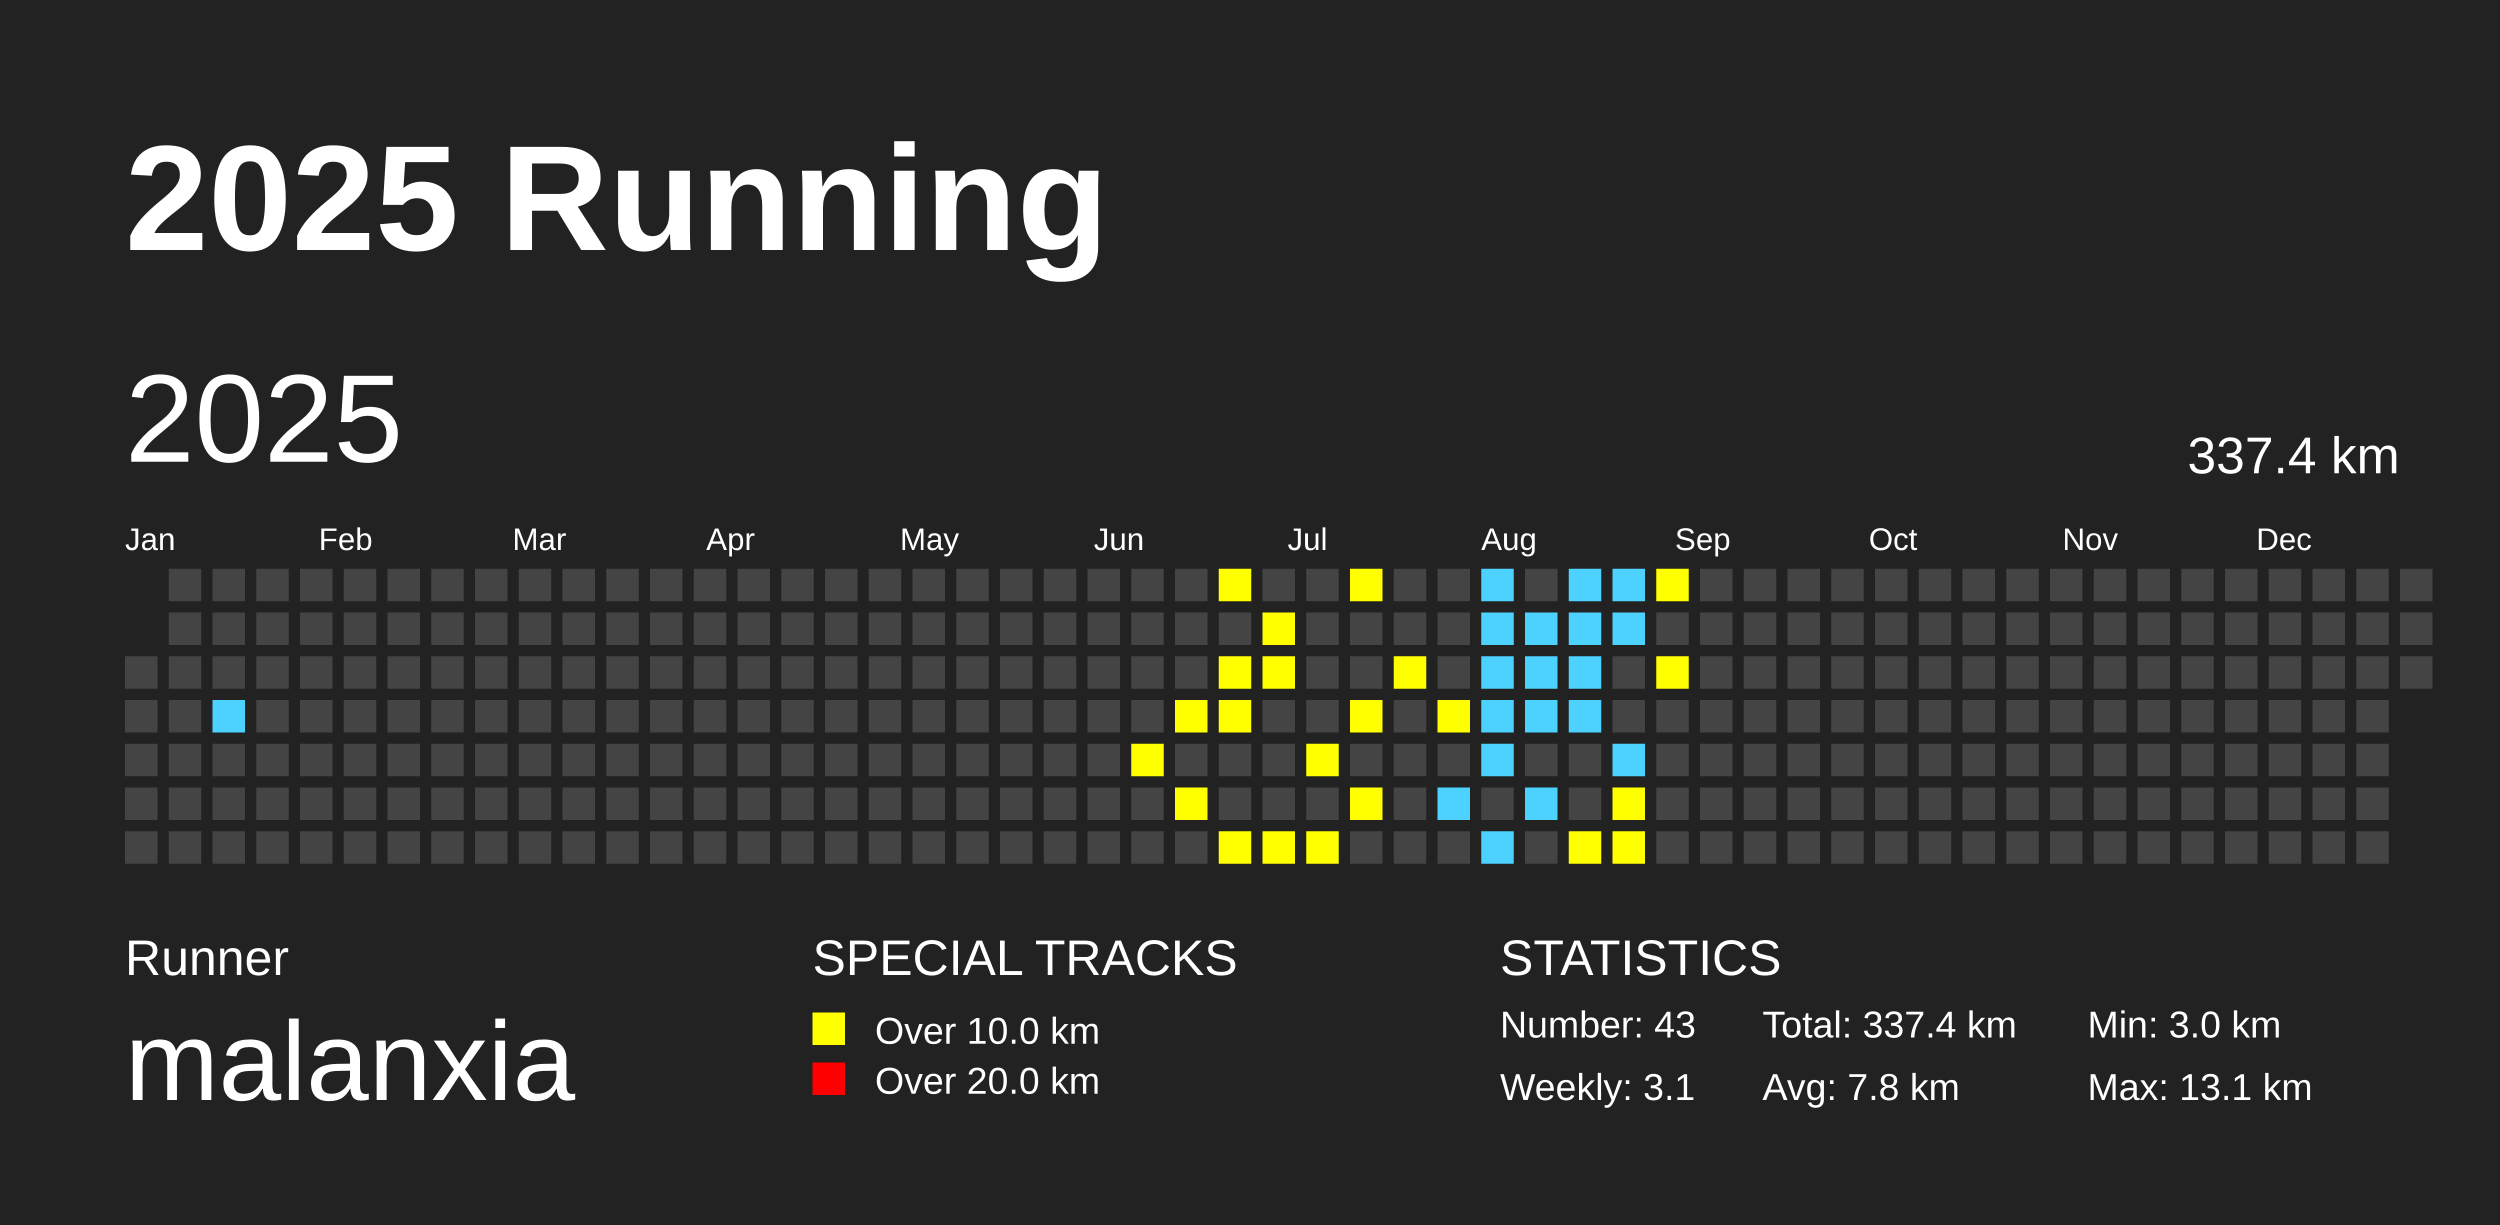
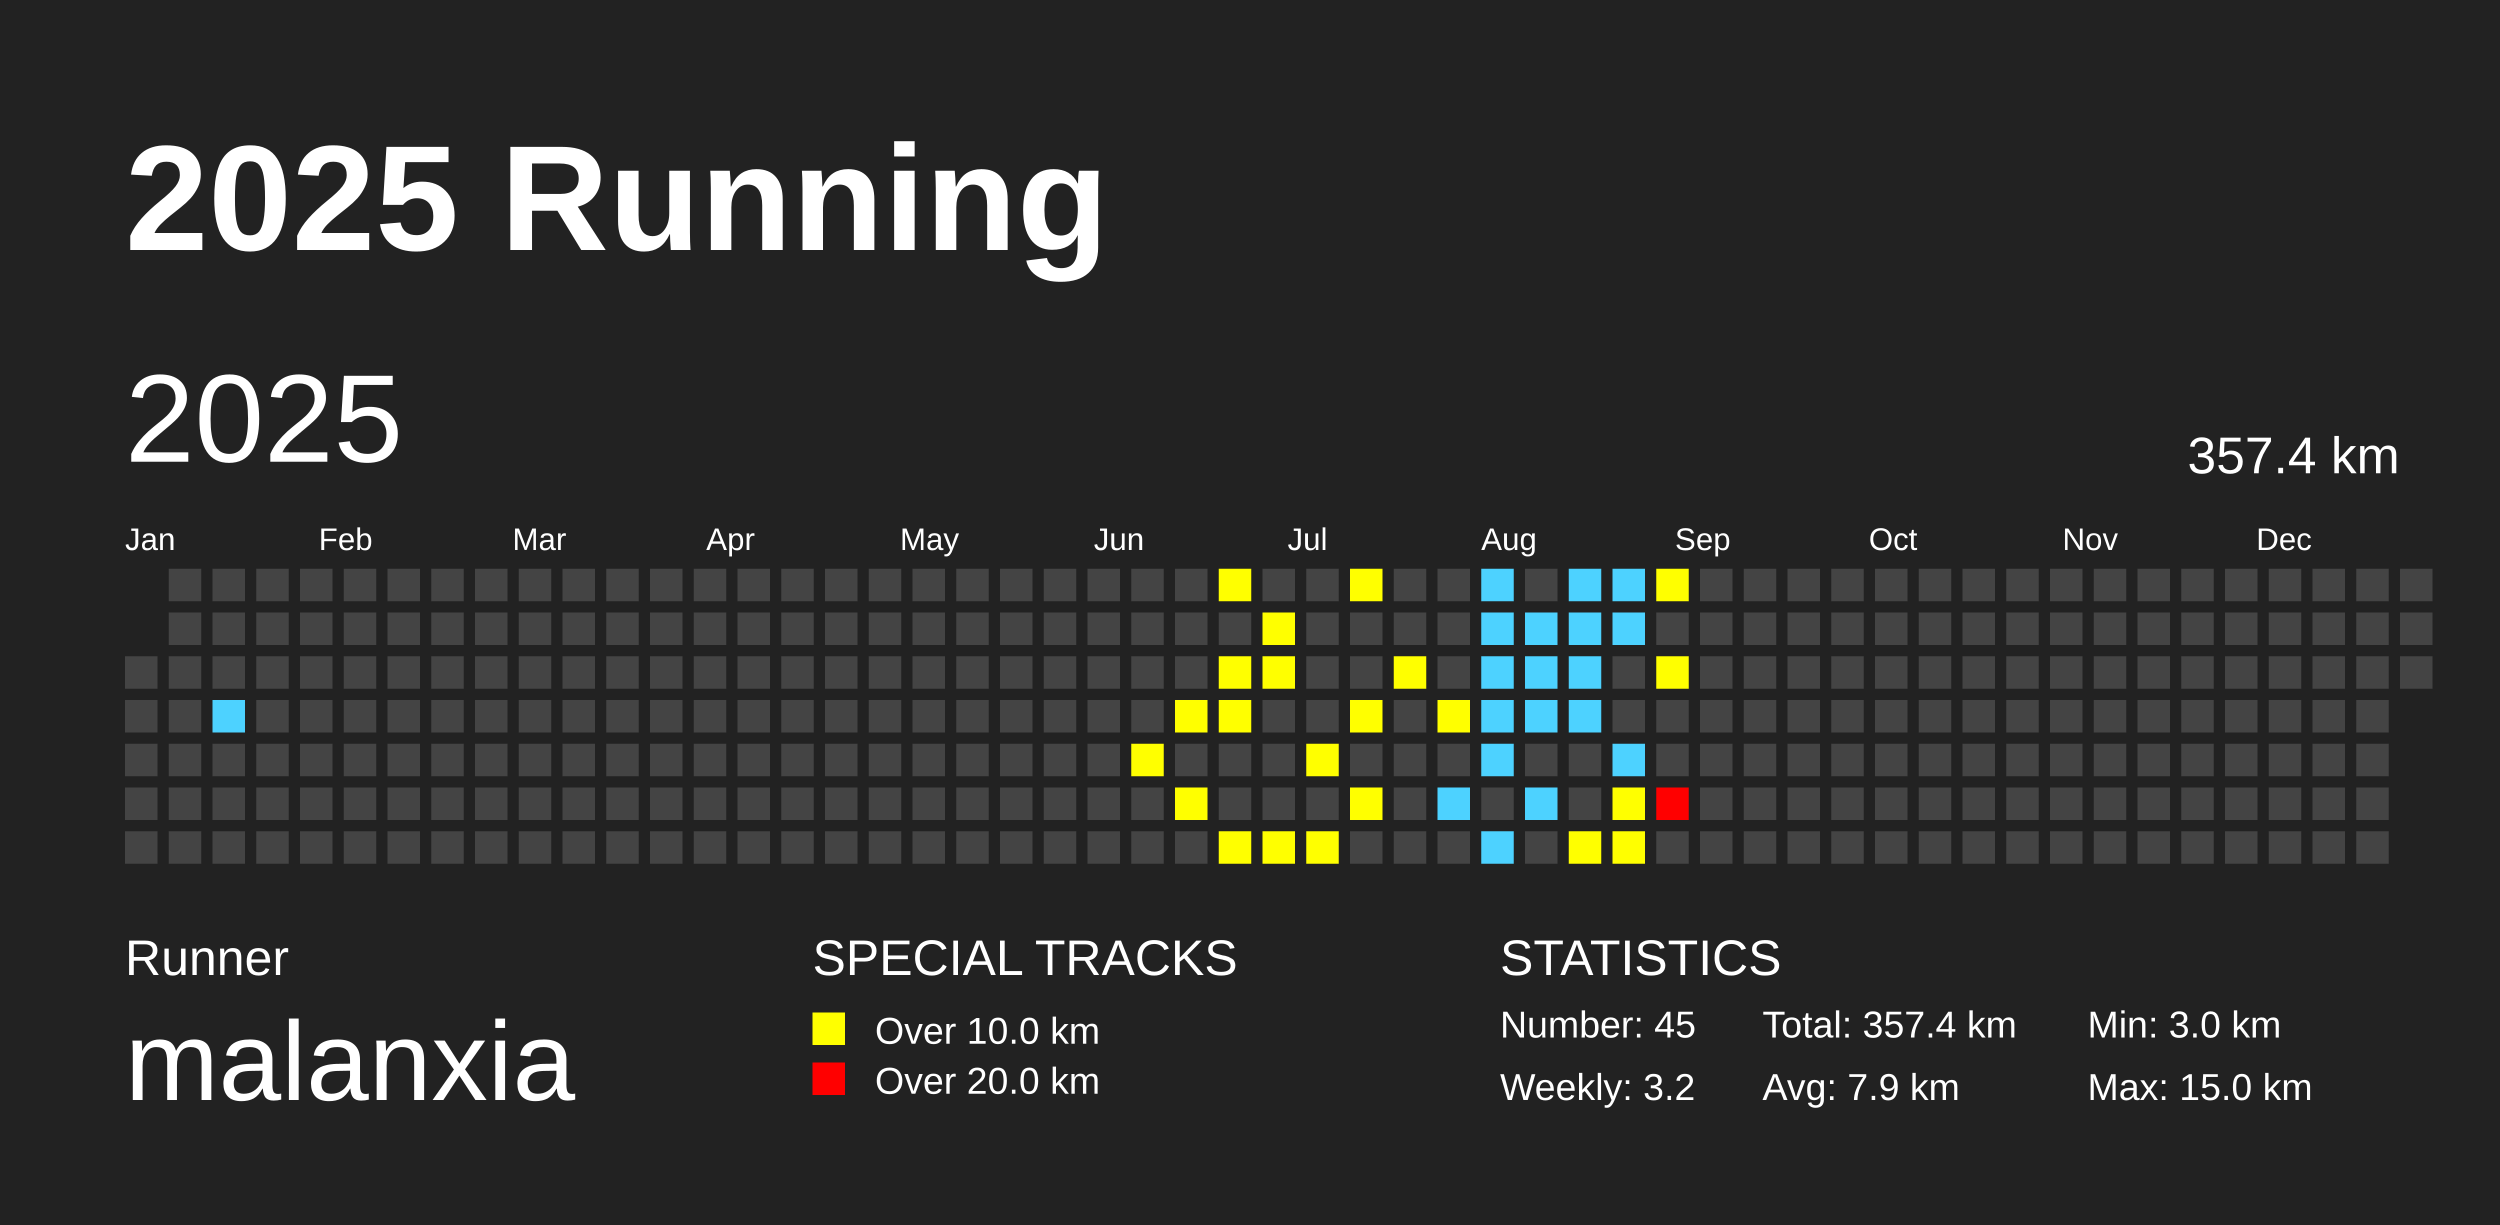
<svg xmlns="http://www.w3.org/2000/svg" baseProfile="full" height="98mm" version="1.1" viewBox="0,0,200,98" width="200mm">
  <defs />
  <rect fill="#222222" height="98" width="200" x="0" y="0" />
  <text fill="#FFFFFF" style="font-size:12px; font-family:Arial; font-weight:bold;" x="10" y="20">2025 Running</text>
  <text fill="#FFFFFF" style="font-size:4px; font-family:Arial" x="10" y="78">Runner</text>
  <text fill="#FFFFFF" style="font-size:9px; font-family:Arial" x="10" y="88">malanxia</text>
  <text fill="#FFFFFF" style="font-size:4px; font-family:Arial" x="65" y="78">SPECIAL TRACKS</text>
  <rect fill="yellow" height="2.6" width="2.6" x="65" y="81" />
  <text fill="#FFFFFF" style="font-size:3px; font-family:Arial" x="70" y="83.5">Over 10.0 km</text>
  <rect fill="red" height="2.6" width="2.6" x="65" y="85" />
  <text fill="#FFFFFF" style="font-size:3px; font-family:Arial" x="70" y="87.5">Over 20.0 km</text>
  <text fill="#FFFFFF" style="font-size:4px; font-family:Arial" x="120" y="78">STATISTICS</text>
-   <text fill="#FFFFFF" style="font-size:3px; font-family:Arial" x="120" y="83">Number: 43</text>
-   <text fill="#FFFFFF" style="font-size:3px; font-family:Arial" x="120" y="88">Weekly: 3.1</text>
-   <text fill="#FFFFFF" style="font-size:3px; font-family:Arial" x="141" y="83">Total: 337.4 km</text>
-   <text fill="#FFFFFF" style="font-size:3px; font-family:Arial" x="141" y="88">Avg: 7.8 km</text>
+   <text fill="#FFFFFF" style="font-size:3px; font-family:Arial" x="120" y="83">Number: 45</text>
+   <text fill="#FFFFFF" style="font-size:3px; font-family:Arial" x="120" y="88">Weekly: 3.2</text>
+   <text fill="#FFFFFF" style="font-size:3px; font-family:Arial" x="141" y="83">Total: 357.4 km</text>
+   <text fill="#FFFFFF" style="font-size:3px; font-family:Arial" x="141" y="88">Avg: 7.9 km</text>
  <text fill="#FFFFFF" style="font-size:3px; font-family:Arial" x="167" y="83">Min: 3.0 km</text>
-   <text fill="#FFFFFF" style="font-size:3px; font-family:Arial" x="167" y="88">Max: 13.1 km</text>
+   <text fill="#FFFFFF" style="font-size:3px; font-family:Arial" x="167" y="88">Max: 15.0 km</text>
  <text dominant-baseline="hanging" fill="#FFFFFF" style="font-size:10.0px; font-family:Arial;" x="10" y="30">2025</text>
-   <text dominant-baseline="hanging" fill="#FFFFFF" style="font-size:4.125px; font-family:Arial;" x="175" y="35">337.4 km</text>
+   <text dominant-baseline="hanging" fill="#FFFFFF" style="font-size:4.125px; font-family:Arial;" x="175" y="35">357.4 km</text>
  <text fill="#FFFFFF" style="font-size:2.5px; font-family:Arial" x="10.0" y="44">Jan</text>
  <text fill="#FFFFFF" style="font-size:2.5px; font-family:Arial" x="25.5" y="44">Feb</text>
  <text fill="#FFFFFF" style="font-size:2.5px; font-family:Arial" x="41.0" y="44">Mar</text>
  <text fill="#FFFFFF" style="font-size:2.5px; font-family:Arial" x="56.5" y="44">Apr</text>
  <text fill="#FFFFFF" style="font-size:2.5px; font-family:Arial" x="72.0" y="44">May</text>
  <text fill="#FFFFFF" style="font-size:2.5px; font-family:Arial" x="87.5" y="44">Jun</text>
  <text fill="#FFFFFF" style="font-size:2.5px; font-family:Arial" x="103.0" y="44">Jul</text>
  <text fill="#FFFFFF" style="font-size:2.5px; font-family:Arial" x="118.5" y="44">Aug</text>
  <text fill="#FFFFFF" style="font-size:2.5px; font-family:Arial" x="134.0" y="44">Sep</text>
  <text fill="#FFFFFF" style="font-size:2.5px; font-family:Arial" x="149.5" y="44">Oct</text>
  <text fill="#FFFFFF" style="font-size:2.5px; font-family:Arial" x="165.0" y="44">Nov</text>
  <text fill="#FFFFFF" style="font-size:2.5px; font-family:Arial" x="180.5" y="44">Dec</text>
  <rect fill="#444444" height="2.6" width="2.6" x="10.0" y="52.5" />
  <rect fill="#444444" height="2.6" width="2.6" x="10.0" y="56.0" />
  <rect fill="#444444" height="2.6" width="2.6" x="10.0" y="59.5" />
  <rect fill="#444444" height="2.6" width="2.6" x="10.0" y="63.0" />
  <rect fill="#444444" height="2.6" width="2.6" x="10.0" y="66.5" />
  <rect fill="#444444" height="2.6" width="2.6" x="13.5" y="45.5" />
  <rect fill="#444444" height="2.6" width="2.6" x="13.5" y="49.0" />
  <rect fill="#444444" height="2.6" width="2.6" x="13.5" y="52.5" />
  <rect fill="#444444" height="2.6" width="2.6" x="13.5" y="56.0" />
  <rect fill="#444444" height="2.6" width="2.6" x="13.5" y="59.5" />
  <rect fill="#444444" height="2.6" width="2.6" x="13.5" y="63.0" />
  <rect fill="#444444" height="2.6" width="2.6" x="13.5" y="66.5" />
  <rect fill="#444444" height="2.6" width="2.6" x="17.0" y="45.5" />
  <rect fill="#444444" height="2.6" width="2.6" x="17.0" y="49.0" />
  <rect fill="#444444" height="2.6" width="2.6" x="17.0" y="52.5" />
  <rect fill="#4DD2FF" height="2.6" width="2.6" x="17.0" y="56.0" />
  <rect fill="#444444" height="2.6" width="2.6" x="17.0" y="59.5" />
  <rect fill="#444444" height="2.6" width="2.6" x="17.0" y="63.0" />
  <rect fill="#444444" height="2.6" width="2.6" x="17.0" y="66.5" />
  <rect fill="#444444" height="2.6" width="2.6" x="20.5" y="45.5" />
  <rect fill="#444444" height="2.6" width="2.6" x="20.5" y="49.0" />
  <rect fill="#444444" height="2.6" width="2.6" x="20.5" y="52.5" />
  <rect fill="#444444" height="2.6" width="2.6" x="20.5" y="56.0" />
  <rect fill="#444444" height="2.6" width="2.6" x="20.5" y="59.5" />
  <rect fill="#444444" height="2.6" width="2.6" x="20.5" y="63.0" />
  <rect fill="#444444" height="2.6" width="2.6" x="20.5" y="66.5" />
  <rect fill="#444444" height="2.6" width="2.6" x="24.0" y="45.5" />
  <rect fill="#444444" height="2.6" width="2.6" x="24.0" y="49.0" />
  <rect fill="#444444" height="2.6" width="2.6" x="24.0" y="52.5" />
  <rect fill="#444444" height="2.6" width="2.6" x="24.0" y="56.0" />
  <rect fill="#444444" height="2.6" width="2.6" x="24.0" y="59.5" />
  <rect fill="#444444" height="2.6" width="2.6" x="24.0" y="63.0" />
  <rect fill="#444444" height="2.6" width="2.6" x="24.0" y="66.5" />
  <rect fill="#444444" height="2.6" width="2.6" x="27.5" y="45.5" />
  <rect fill="#444444" height="2.6" width="2.6" x="27.5" y="49.0" />
  <rect fill="#444444" height="2.6" width="2.6" x="27.5" y="52.5" />
  <rect fill="#444444" height="2.6" width="2.6" x="27.5" y="56.0" />
  <rect fill="#444444" height="2.6" width="2.6" x="27.5" y="59.5" />
  <rect fill="#444444" height="2.6" width="2.6" x="27.5" y="63.0" />
  <rect fill="#444444" height="2.6" width="2.6" x="27.5" y="66.5" />
  <rect fill="#444444" height="2.6" width="2.6" x="31.0" y="45.5" />
  <rect fill="#444444" height="2.6" width="2.6" x="31.0" y="49.0" />
  <rect fill="#444444" height="2.6" width="2.6" x="31.0" y="52.5" />
  <rect fill="#444444" height="2.6" width="2.6" x="31.0" y="56.0" />
  <rect fill="#444444" height="2.6" width="2.6" x="31.0" y="59.5" />
  <rect fill="#444444" height="2.6" width="2.6" x="31.0" y="63.0" />
  <rect fill="#444444" height="2.6" width="2.6" x="31.0" y="66.5" />
  <rect fill="#444444" height="2.6" width="2.6" x="34.5" y="45.5" />
  <rect fill="#444444" height="2.6" width="2.6" x="34.5" y="49.0" />
  <rect fill="#444444" height="2.6" width="2.6" x="34.5" y="52.5" />
  <rect fill="#444444" height="2.6" width="2.6" x="34.5" y="56.0" />
  <rect fill="#444444" height="2.6" width="2.6" x="34.5" y="59.5" />
  <rect fill="#444444" height="2.6" width="2.6" x="34.5" y="63.0" />
  <rect fill="#444444" height="2.6" width="2.6" x="34.5" y="66.5" />
  <rect fill="#444444" height="2.6" width="2.6" x="38.0" y="45.5" />
  <rect fill="#444444" height="2.6" width="2.6" x="38.0" y="49.0" />
  <rect fill="#444444" height="2.6" width="2.6" x="38.0" y="52.5" />
  <rect fill="#444444" height="2.6" width="2.6" x="38.0" y="56.0" />
  <rect fill="#444444" height="2.6" width="2.6" x="38.0" y="59.5" />
  <rect fill="#444444" height="2.6" width="2.6" x="38.0" y="63.0" />
  <rect fill="#444444" height="2.6" width="2.6" x="38.0" y="66.5" />
  <rect fill="#444444" height="2.6" width="2.6" x="41.5" y="45.5" />
  <rect fill="#444444" height="2.6" width="2.6" x="41.5" y="49.0" />
  <rect fill="#444444" height="2.6" width="2.6" x="41.5" y="52.5" />
  <rect fill="#444444" height="2.6" width="2.6" x="41.5" y="56.0" />
  <rect fill="#444444" height="2.6" width="2.6" x="41.5" y="59.5" />
  <rect fill="#444444" height="2.6" width="2.6" x="41.5" y="63.0" />
  <rect fill="#444444" height="2.6" width="2.6" x="41.5" y="66.5" />
  <rect fill="#444444" height="2.6" width="2.6" x="45.0" y="45.5" />
  <rect fill="#444444" height="2.6" width="2.6" x="45.0" y="49.0" />
  <rect fill="#444444" height="2.6" width="2.6" x="45.0" y="52.5" />
  <rect fill="#444444" height="2.6" width="2.6" x="45.0" y="56.0" />
  <rect fill="#444444" height="2.6" width="2.6" x="45.0" y="59.5" />
  <rect fill="#444444" height="2.6" width="2.6" x="45.0" y="63.0" />
  <rect fill="#444444" height="2.6" width="2.6" x="45.0" y="66.5" />
  <rect fill="#444444" height="2.6" width="2.6" x="48.5" y="45.5" />
  <rect fill="#444444" height="2.6" width="2.6" x="48.5" y="49.0" />
  <rect fill="#444444" height="2.6" width="2.6" x="48.5" y="52.5" />
  <rect fill="#444444" height="2.6" width="2.6" x="48.5" y="56.0" />
  <rect fill="#444444" height="2.6" width="2.6" x="48.5" y="59.5" />
  <rect fill="#444444" height="2.6" width="2.6" x="48.5" y="63.0" />
  <rect fill="#444444" height="2.6" width="2.6" x="48.5" y="66.5" />
  <rect fill="#444444" height="2.6" width="2.6" x="52.0" y="45.5" />
  <rect fill="#444444" height="2.6" width="2.6" x="52.0" y="49.0" />
  <rect fill="#444444" height="2.6" width="2.6" x="52.0" y="52.5" />
  <rect fill="#444444" height="2.6" width="2.6" x="52.0" y="56.0" />
  <rect fill="#444444" height="2.6" width="2.6" x="52.0" y="59.5" />
  <rect fill="#444444" height="2.6" width="2.6" x="52.0" y="63.0" />
  <rect fill="#444444" height="2.6" width="2.6" x="52.0" y="66.5" />
  <rect fill="#444444" height="2.6" width="2.6" x="55.5" y="45.5" />
  <rect fill="#444444" height="2.6" width="2.6" x="55.5" y="49.0" />
  <rect fill="#444444" height="2.6" width="2.6" x="55.5" y="52.5" />
  <rect fill="#444444" height="2.6" width="2.6" x="55.5" y="56.0" />
  <rect fill="#444444" height="2.6" width="2.6" x="55.5" y="59.5" />
  <rect fill="#444444" height="2.6" width="2.6" x="55.5" y="63.0" />
  <rect fill="#444444" height="2.6" width="2.6" x="55.5" y="66.5" />
  <rect fill="#444444" height="2.6" width="2.6" x="59.0" y="45.5" />
  <rect fill="#444444" height="2.6" width="2.6" x="59.0" y="49.0" />
  <rect fill="#444444" height="2.6" width="2.6" x="59.0" y="52.5" />
  <rect fill="#444444" height="2.6" width="2.6" x="59.0" y="56.0" />
  <rect fill="#444444" height="2.6" width="2.6" x="59.0" y="59.5" />
  <rect fill="#444444" height="2.6" width="2.6" x="59.0" y="63.0" />
  <rect fill="#444444" height="2.6" width="2.6" x="59.0" y="66.5" />
  <rect fill="#444444" height="2.6" width="2.6" x="62.5" y="45.5" />
  <rect fill="#444444" height="2.6" width="2.6" x="62.5" y="49.0" />
  <rect fill="#444444" height="2.6" width="2.6" x="62.5" y="52.5" />
  <rect fill="#444444" height="2.6" width="2.6" x="62.5" y="56.0" />
  <rect fill="#444444" height="2.6" width="2.6" x="62.5" y="59.5" />
  <rect fill="#444444" height="2.6" width="2.6" x="62.5" y="63.0" />
  <rect fill="#444444" height="2.6" width="2.6" x="62.5" y="66.5" />
  <rect fill="#444444" height="2.6" width="2.6" x="66.0" y="45.5" />
  <rect fill="#444444" height="2.6" width="2.6" x="66.0" y="49.0" />
  <rect fill="#444444" height="2.6" width="2.6" x="66.0" y="52.5" />
  <rect fill="#444444" height="2.6" width="2.6" x="66.0" y="56.0" />
  <rect fill="#444444" height="2.6" width="2.6" x="66.0" y="59.5" />
  <rect fill="#444444" height="2.6" width="2.6" x="66.0" y="63.0" />
  <rect fill="#444444" height="2.6" width="2.6" x="66.0" y="66.5" />
  <rect fill="#444444" height="2.6" width="2.6" x="69.5" y="45.5" />
  <rect fill="#444444" height="2.6" width="2.6" x="69.5" y="49.0" />
  <rect fill="#444444" height="2.6" width="2.6" x="69.5" y="52.5" />
  <rect fill="#444444" height="2.6" width="2.6" x="69.5" y="56.0" />
  <rect fill="#444444" height="2.6" width="2.6" x="69.5" y="59.5" />
  <rect fill="#444444" height="2.6" width="2.6" x="69.5" y="63.0" />
  <rect fill="#444444" height="2.6" width="2.6" x="69.5" y="66.5" />
  <rect fill="#444444" height="2.6" width="2.6" x="73.0" y="45.5" />
  <rect fill="#444444" height="2.6" width="2.6" x="73.0" y="49.0" />
  <rect fill="#444444" height="2.6" width="2.6" x="73.0" y="52.5" />
  <rect fill="#444444" height="2.6" width="2.6" x="73.0" y="56.0" />
  <rect fill="#444444" height="2.6" width="2.6" x="73.0" y="59.5" />
  <rect fill="#444444" height="2.6" width="2.6" x="73.0" y="63.0" />
  <rect fill="#444444" height="2.6" width="2.6" x="73.0" y="66.5" />
  <rect fill="#444444" height="2.6" width="2.6" x="76.5" y="45.5" />
  <rect fill="#444444" height="2.6" width="2.6" x="76.5" y="49.0" />
  <rect fill="#444444" height="2.6" width="2.6" x="76.5" y="52.5" />
  <rect fill="#444444" height="2.6" width="2.6" x="76.5" y="56.0" />
  <rect fill="#444444" height="2.6" width="2.6" x="76.5" y="59.5" />
  <rect fill="#444444" height="2.6" width="2.6" x="76.5" y="63.0" />
  <rect fill="#444444" height="2.6" width="2.6" x="76.5" y="66.5" />
  <rect fill="#444444" height="2.6" width="2.6" x="80.0" y="45.5" />
  <rect fill="#444444" height="2.6" width="2.6" x="80.0" y="49.0" />
  <rect fill="#444444" height="2.6" width="2.6" x="80.0" y="52.5" />
  <rect fill="#444444" height="2.6" width="2.6" x="80.0" y="56.0" />
  <rect fill="#444444" height="2.6" width="2.6" x="80.0" y="59.5" />
  <rect fill="#444444" height="2.6" width="2.6" x="80.0" y="63.0" />
  <rect fill="#444444" height="2.6" width="2.6" x="80.0" y="66.5" />
  <rect fill="#444444" height="2.6" width="2.6" x="83.5" y="45.5" />
  <rect fill="#444444" height="2.6" width="2.6" x="83.5" y="49.0" />
  <rect fill="#444444" height="2.6" width="2.6" x="83.5" y="52.5" />
  <rect fill="#444444" height="2.6" width="2.6" x="83.5" y="56.0" />
  <rect fill="#444444" height="2.6" width="2.6" x="83.5" y="59.5" />
  <rect fill="#444444" height="2.6" width="2.6" x="83.5" y="63.0" />
  <rect fill="#444444" height="2.6" width="2.6" x="83.5" y="66.5" />
  <rect fill="#444444" height="2.6" width="2.6" x="87.0" y="45.5" />
  <rect fill="#444444" height="2.6" width="2.6" x="87.0" y="49.0" />
  <rect fill="#444444" height="2.6" width="2.6" x="87.0" y="52.5" />
  <rect fill="#444444" height="2.6" width="2.6" x="87.0" y="56.0" />
  <rect fill="#444444" height="2.6" width="2.6" x="87.0" y="59.5" />
  <rect fill="#444444" height="2.6" width="2.6" x="87.0" y="63.0" />
  <rect fill="#444444" height="2.6" width="2.6" x="87.0" y="66.5" />
  <rect fill="#444444" height="2.6" width="2.6" x="90.5" y="45.5" />
  <rect fill="#444444" height="2.6" width="2.6" x="90.5" y="49.0" />
  <rect fill="#444444" height="2.6" width="2.6" x="90.5" y="52.5" />
  <rect fill="#444444" height="2.6" width="2.6" x="90.5" y="56.0" />
  <rect fill="yellow" height="2.6" width="2.6" x="90.5" y="59.5" />
  <rect fill="#444444" height="2.6" width="2.6" x="90.5" y="63.0" />
  <rect fill="#444444" height="2.6" width="2.6" x="90.5" y="66.5" />
  <rect fill="#444444" height="2.6" width="2.6" x="94.0" y="45.5" />
  <rect fill="#444444" height="2.6" width="2.6" x="94.0" y="49.0" />
  <rect fill="#444444" height="2.6" width="2.6" x="94.0" y="52.5" />
  <rect fill="yellow" height="2.6" width="2.6" x="94.0" y="56.0" />
  <rect fill="#444444" height="2.6" width="2.6" x="94.0" y="59.5" />
  <rect fill="yellow" height="2.6" width="2.6" x="94.0" y="63.0" />
  <rect fill="#444444" height="2.6" width="2.6" x="94.0" y="66.5" />
  <rect fill="yellow" height="2.6" width="2.6" x="97.5" y="45.5" />
  <rect fill="#444444" height="2.6" width="2.6" x="97.5" y="49.0" />
  <rect fill="yellow" height="2.6" width="2.6" x="97.5" y="52.5" />
  <rect fill="yellow" height="2.6" width="2.6" x="97.5" y="56.0" />
  <rect fill="#444444" height="2.6" width="2.6" x="97.5" y="59.5" />
  <rect fill="#444444" height="2.6" width="2.6" x="97.5" y="63.0" />
  <rect fill="yellow" height="2.6" width="2.6" x="97.5" y="66.5" />
  <rect fill="#444444" height="2.6" width="2.6" x="101.0" y="45.5" />
  <rect fill="yellow" height="2.6" width="2.6" x="101.0" y="49.0" />
  <rect fill="yellow" height="2.6" width="2.6" x="101.0" y="52.5" />
  <rect fill="#444444" height="2.6" width="2.6" x="101.0" y="56.0" />
  <rect fill="#444444" height="2.6" width="2.6" x="101.0" y="59.5" />
  <rect fill="#444444" height="2.6" width="2.6" x="101.0" y="63.0" />
  <rect fill="yellow" height="2.6" width="2.6" x="101.0" y="66.5" />
  <rect fill="#444444" height="2.6" width="2.6" x="104.5" y="45.5" />
  <rect fill="#444444" height="2.6" width="2.6" x="104.5" y="49.0" />
  <rect fill="#444444" height="2.6" width="2.6" x="104.5" y="52.5" />
  <rect fill="#444444" height="2.6" width="2.6" x="104.5" y="56.0" />
  <rect fill="yellow" height="2.6" width="2.6" x="104.5" y="59.5" />
  <rect fill="#444444" height="2.6" width="2.6" x="104.5" y="63.0" />
  <rect fill="yellow" height="2.6" width="2.6" x="104.5" y="66.5" />
  <rect fill="yellow" height="2.6" width="2.6" x="108.0" y="45.5" />
  <rect fill="#444444" height="2.6" width="2.6" x="108.0" y="49.0" />
  <rect fill="#444444" height="2.6" width="2.6" x="108.0" y="52.5" />
  <rect fill="yellow" height="2.6" width="2.6" x="108.0" y="56.0" />
  <rect fill="#444444" height="2.6" width="2.6" x="108.0" y="59.5" />
  <rect fill="yellow" height="2.6" width="2.6" x="108.0" y="63.0" />
  <rect fill="#444444" height="2.6" width="2.6" x="108.0" y="66.5" />
  <rect fill="#444444" height="2.6" width="2.6" x="111.5" y="45.5" />
  <rect fill="#444444" height="2.6" width="2.6" x="111.5" y="49.0" />
  <rect fill="yellow" height="2.6" width="2.6" x="111.5" y="52.5" />
  <rect fill="#444444" height="2.6" width="2.6" x="111.5" y="56.0" />
  <rect fill="#444444" height="2.6" width="2.6" x="111.5" y="59.5" />
  <rect fill="#444444" height="2.6" width="2.6" x="111.5" y="63.0" />
  <rect fill="#444444" height="2.6" width="2.6" x="111.5" y="66.5" />
  <rect fill="#444444" height="2.6" width="2.6" x="115.0" y="45.5" />
  <rect fill="#444444" height="2.6" width="2.6" x="115.0" y="49.0" />
  <rect fill="#444444" height="2.6" width="2.6" x="115.0" y="52.5" />
  <rect fill="yellow" height="2.6" width="2.6" x="115.0" y="56.0" />
  <rect fill="#444444" height="2.6" width="2.6" x="115.0" y="59.5" />
  <rect fill="#4DD2FF" height="2.6" width="2.6" x="115.0" y="63.0" />
  <rect fill="#444444" height="2.6" width="2.6" x="115.0" y="66.5" />
  <rect fill="#4DD2FF" height="2.6" width="2.6" x="118.5" y="45.5" />
  <rect fill="#4DD2FF" height="2.6" width="2.6" x="118.5" y="49.0" />
  <rect fill="#4DD2FF" height="2.6" width="2.6" x="118.5" y="52.5" />
  <rect fill="#4DD2FF" height="2.6" width="2.6" x="118.5" y="56.0" />
  <rect fill="#4DD2FF" height="2.6" width="2.6" x="118.5" y="59.5" />
  <rect fill="#444444" height="2.6" width="2.6" x="118.5" y="63.0" />
  <rect fill="#4DD2FF" height="2.6" width="2.6" x="118.5" y="66.5" />
  <rect fill="#444444" height="2.6" width="2.6" x="122.0" y="45.5" />
  <rect fill="#4DD2FF" height="2.6" width="2.6" x="122.0" y="49.0" />
  <rect fill="#4DD2FF" height="2.6" width="2.6" x="122.0" y="52.5" />
  <rect fill="#4DD2FF" height="2.6" width="2.6" x="122.0" y="56.0" />
  <rect fill="#444444" height="2.6" width="2.6" x="122.0" y="59.5" />
  <rect fill="#4DD2FF" height="2.6" width="2.6" x="122.0" y="63.0" />
  <rect fill="#444444" height="2.6" width="2.6" x="122.0" y="66.5" />
  <rect fill="#4DD2FF" height="2.6" width="2.6" x="125.5" y="45.5" />
  <rect fill="#4DD2FF" height="2.6" width="2.6" x="125.5" y="49.0" />
  <rect fill="#4DD2FF" height="2.6" width="2.6" x="125.5" y="52.5" />
  <rect fill="#4DD2FF" height="2.6" width="2.6" x="125.5" y="56.0" />
  <rect fill="#444444" height="2.6" width="2.6" x="125.5" y="59.5" />
  <rect fill="#444444" height="2.6" width="2.6" x="125.5" y="63.0" />
  <rect fill="yellow" height="2.6" width="2.6" x="125.5" y="66.5" />
  <rect fill="#4DD2FF" height="2.6" width="2.6" x="129.0" y="45.5" />
  <rect fill="#4DD2FF" height="2.6" width="2.6" x="129.0" y="49.0" />
  <rect fill="#444444" height="2.6" width="2.6" x="129.0" y="52.5" />
  <rect fill="#444444" height="2.6" width="2.6" x="129.0" y="56.0" />
  <rect fill="#4DD2FF" height="2.6" width="2.6" x="129.0" y="59.5" />
  <rect fill="yellow" height="2.6" width="2.6" x="129.0" y="63.0" />
  <rect fill="yellow" height="2.6" width="2.6" x="129.0" y="66.5" />
  <rect fill="yellow" height="2.6" width="2.6" x="132.5" y="45.5" />
  <rect fill="#444444" height="2.6" width="2.6" x="132.5" y="49.0" />
  <rect fill="yellow" height="2.6" width="2.6" x="132.5" y="52.5" />
  <rect fill="#444444" height="2.6" width="2.6" x="132.5" y="56.0" />
  <rect fill="#444444" height="2.6" width="2.6" x="132.5" y="59.5" />
-   <rect fill="#444444" height="2.6" width="2.6" x="132.5" y="63.0" />
+   <rect fill="red" height="2.6" width="2.6" x="132.5" y="63.0" />
  <rect fill="#444444" height="2.6" width="2.6" x="132.5" y="66.5" />
  <rect fill="#444444" height="2.6" width="2.6" x="136.0" y="45.5" />
  <rect fill="#444444" height="2.6" width="2.6" x="136.0" y="49.0" />
  <rect fill="#444444" height="2.6" width="2.6" x="136.0" y="52.5" />
  <rect fill="#444444" height="2.6" width="2.6" x="136.0" y="56.0" />
  <rect fill="#444444" height="2.6" width="2.6" x="136.0" y="59.5" />
  <rect fill="#444444" height="2.6" width="2.6" x="136.0" y="63.0" />
  <rect fill="#444444" height="2.6" width="2.6" x="136.0" y="66.5" />
  <rect fill="#444444" height="2.6" width="2.6" x="139.5" y="45.5" />
  <rect fill="#444444" height="2.6" width="2.6" x="139.5" y="49.0" />
  <rect fill="#444444" height="2.6" width="2.6" x="139.5" y="52.5" />
  <rect fill="#444444" height="2.6" width="2.6" x="139.5" y="56.0" />
  <rect fill="#444444" height="2.6" width="2.6" x="139.5" y="59.5" />
  <rect fill="#444444" height="2.6" width="2.6" x="139.5" y="63.0" />
  <rect fill="#444444" height="2.6" width="2.6" x="139.5" y="66.5" />
  <rect fill="#444444" height="2.6" width="2.6" x="143.0" y="45.5" />
  <rect fill="#444444" height="2.6" width="2.6" x="143.0" y="49.0" />
  <rect fill="#444444" height="2.6" width="2.6" x="143.0" y="52.5" />
  <rect fill="#444444" height="2.6" width="2.6" x="143.0" y="56.0" />
  <rect fill="#444444" height="2.6" width="2.6" x="143.0" y="59.5" />
  <rect fill="#444444" height="2.6" width="2.6" x="143.0" y="63.0" />
  <rect fill="#444444" height="2.6" width="2.6" x="143.0" y="66.5" />
  <rect fill="#444444" height="2.6" width="2.6" x="146.5" y="45.5" />
  <rect fill="#444444" height="2.6" width="2.6" x="146.5" y="49.0" />
  <rect fill="#444444" height="2.6" width="2.6" x="146.5" y="52.5" />
  <rect fill="#444444" height="2.6" width="2.6" x="146.5" y="56.0" />
  <rect fill="#444444" height="2.6" width="2.6" x="146.5" y="59.5" />
  <rect fill="#444444" height="2.6" width="2.6" x="146.5" y="63.0" />
  <rect fill="#444444" height="2.6" width="2.6" x="146.5" y="66.5" />
  <rect fill="#444444" height="2.6" width="2.6" x="150.0" y="45.5" />
  <rect fill="#444444" height="2.6" width="2.6" x="150.0" y="49.0" />
  <rect fill="#444444" height="2.6" width="2.6" x="150.0" y="52.5" />
  <rect fill="#444444" height="2.6" width="2.6" x="150.0" y="56.0" />
  <rect fill="#444444" height="2.6" width="2.6" x="150.0" y="59.5" />
  <rect fill="#444444" height="2.6" width="2.6" x="150.0" y="63.0" />
  <rect fill="#444444" height="2.6" width="2.6" x="150.0" y="66.5" />
  <rect fill="#444444" height="2.6" width="2.6" x="153.5" y="45.5" />
  <rect fill="#444444" height="2.6" width="2.6" x="153.5" y="49.0" />
  <rect fill="#444444" height="2.6" width="2.6" x="153.5" y="52.5" />
  <rect fill="#444444" height="2.6" width="2.6" x="153.5" y="56.0" />
  <rect fill="#444444" height="2.6" width="2.6" x="153.5" y="59.5" />
  <rect fill="#444444" height="2.6" width="2.6" x="153.5" y="63.0" />
  <rect fill="#444444" height="2.6" width="2.6" x="153.5" y="66.5" />
  <rect fill="#444444" height="2.6" width="2.6" x="157.0" y="45.5" />
  <rect fill="#444444" height="2.6" width="2.6" x="157.0" y="49.0" />
  <rect fill="#444444" height="2.6" width="2.6" x="157.0" y="52.5" />
  <rect fill="#444444" height="2.6" width="2.6" x="157.0" y="56.0" />
  <rect fill="#444444" height="2.6" width="2.6" x="157.0" y="59.5" />
  <rect fill="#444444" height="2.6" width="2.6" x="157.0" y="63.0" />
  <rect fill="#444444" height="2.6" width="2.6" x="157.0" y="66.5" />
  <rect fill="#444444" height="2.6" width="2.6" x="160.5" y="45.5" />
  <rect fill="#444444" height="2.6" width="2.6" x="160.5" y="49.0" />
  <rect fill="#444444" height="2.6" width="2.6" x="160.5" y="52.5" />
  <rect fill="#444444" height="2.6" width="2.6" x="160.5" y="56.0" />
  <rect fill="#444444" height="2.6" width="2.6" x="160.5" y="59.5" />
  <rect fill="#444444" height="2.6" width="2.6" x="160.5" y="63.0" />
  <rect fill="#444444" height="2.6" width="2.6" x="160.5" y="66.5" />
  <rect fill="#444444" height="2.6" width="2.6" x="164.0" y="45.5" />
  <rect fill="#444444" height="2.6" width="2.6" x="164.0" y="49.0" />
  <rect fill="#444444" height="2.6" width="2.6" x="164.0" y="52.5" />
  <rect fill="#444444" height="2.6" width="2.6" x="164.0" y="56.0" />
  <rect fill="#444444" height="2.6" width="2.6" x="164.0" y="59.5" />
  <rect fill="#444444" height="2.6" width="2.6" x="164.0" y="63.0" />
  <rect fill="#444444" height="2.6" width="2.6" x="164.0" y="66.5" />
  <rect fill="#444444" height="2.6" width="2.6" x="167.5" y="45.5" />
  <rect fill="#444444" height="2.6" width="2.6" x="167.5" y="49.0" />
  <rect fill="#444444" height="2.6" width="2.6" x="167.5" y="52.5" />
  <rect fill="#444444" height="2.6" width="2.6" x="167.5" y="56.0" />
  <rect fill="#444444" height="2.6" width="2.6" x="167.5" y="59.5" />
  <rect fill="#444444" height="2.6" width="2.6" x="167.5" y="63.0" />
  <rect fill="#444444" height="2.6" width="2.6" x="167.5" y="66.5" />
  <rect fill="#444444" height="2.6" width="2.6" x="171.0" y="45.5" />
  <rect fill="#444444" height="2.6" width="2.6" x="171.0" y="49.0" />
  <rect fill="#444444" height="2.6" width="2.6" x="171.0" y="52.5" />
  <rect fill="#444444" height="2.6" width="2.6" x="171.0" y="56.0" />
  <rect fill="#444444" height="2.6" width="2.6" x="171.0" y="59.5" />
  <rect fill="#444444" height="2.6" width="2.6" x="171.0" y="63.0" />
  <rect fill="#444444" height="2.6" width="2.6" x="171.0" y="66.5" />
  <rect fill="#444444" height="2.6" width="2.6" x="174.5" y="45.5" />
  <rect fill="#444444" height="2.6" width="2.6" x="174.5" y="49.0" />
  <rect fill="#444444" height="2.6" width="2.6" x="174.5" y="52.5" />
  <rect fill="#444444" height="2.6" width="2.6" x="174.5" y="56.0" />
  <rect fill="#444444" height="2.6" width="2.6" x="174.5" y="59.5" />
  <rect fill="#444444" height="2.6" width="2.6" x="174.5" y="63.0" />
  <rect fill="#444444" height="2.6" width="2.6" x="174.5" y="66.5" />
  <rect fill="#444444" height="2.6" width="2.6" x="178.0" y="45.5" />
  <rect fill="#444444" height="2.6" width="2.6" x="178.0" y="49.0" />
  <rect fill="#444444" height="2.6" width="2.6" x="178.0" y="52.5" />
  <rect fill="#444444" height="2.6" width="2.6" x="178.0" y="56.0" />
  <rect fill="#444444" height="2.6" width="2.6" x="178.0" y="59.5" />
  <rect fill="#444444" height="2.6" width="2.6" x="178.0" y="63.0" />
  <rect fill="#444444" height="2.6" width="2.6" x="178.0" y="66.5" />
  <rect fill="#444444" height="2.6" width="2.6" x="181.5" y="45.5" />
  <rect fill="#444444" height="2.6" width="2.6" x="181.5" y="49.0" />
  <rect fill="#444444" height="2.6" width="2.6" x="181.5" y="52.5" />
  <rect fill="#444444" height="2.6" width="2.6" x="181.5" y="56.0" />
  <rect fill="#444444" height="2.6" width="2.6" x="181.5" y="59.5" />
  <rect fill="#444444" height="2.6" width="2.6" x="181.5" y="63.0" />
  <rect fill="#444444" height="2.6" width="2.6" x="181.5" y="66.5" />
  <rect fill="#444444" height="2.6" width="2.6" x="185.0" y="45.5" />
  <rect fill="#444444" height="2.6" width="2.6" x="185.0" y="49.0" />
  <rect fill="#444444" height="2.6" width="2.6" x="185.0" y="52.5" />
  <rect fill="#444444" height="2.6" width="2.6" x="185.0" y="56.0" />
  <rect fill="#444444" height="2.6" width="2.6" x="185.0" y="59.5" />
  <rect fill="#444444" height="2.6" width="2.6" x="185.0" y="63.0" />
  <rect fill="#444444" height="2.6" width="2.6" x="185.0" y="66.5" />
  <rect fill="#444444" height="2.6" width="2.6" x="188.5" y="45.5" />
  <rect fill="#444444" height="2.6" width="2.6" x="188.5" y="49.0" />
  <rect fill="#444444" height="2.6" width="2.6" x="188.5" y="52.5" />
  <rect fill="#444444" height="2.6" width="2.6" x="188.5" y="56.0" />
  <rect fill="#444444" height="2.6" width="2.6" x="188.5" y="59.5" />
  <rect fill="#444444" height="2.6" width="2.6" x="188.5" y="63.0" />
  <rect fill="#444444" height="2.6" width="2.6" x="188.5" y="66.5" />
  <rect fill="#444444" height="2.6" width="2.6" x="192.0" y="45.5" />
  <rect fill="#444444" height="2.6" width="2.6" x="192.0" y="49.0" />
  <rect fill="#444444" height="2.6" width="2.6" x="192.0" y="52.5" />
</svg>
